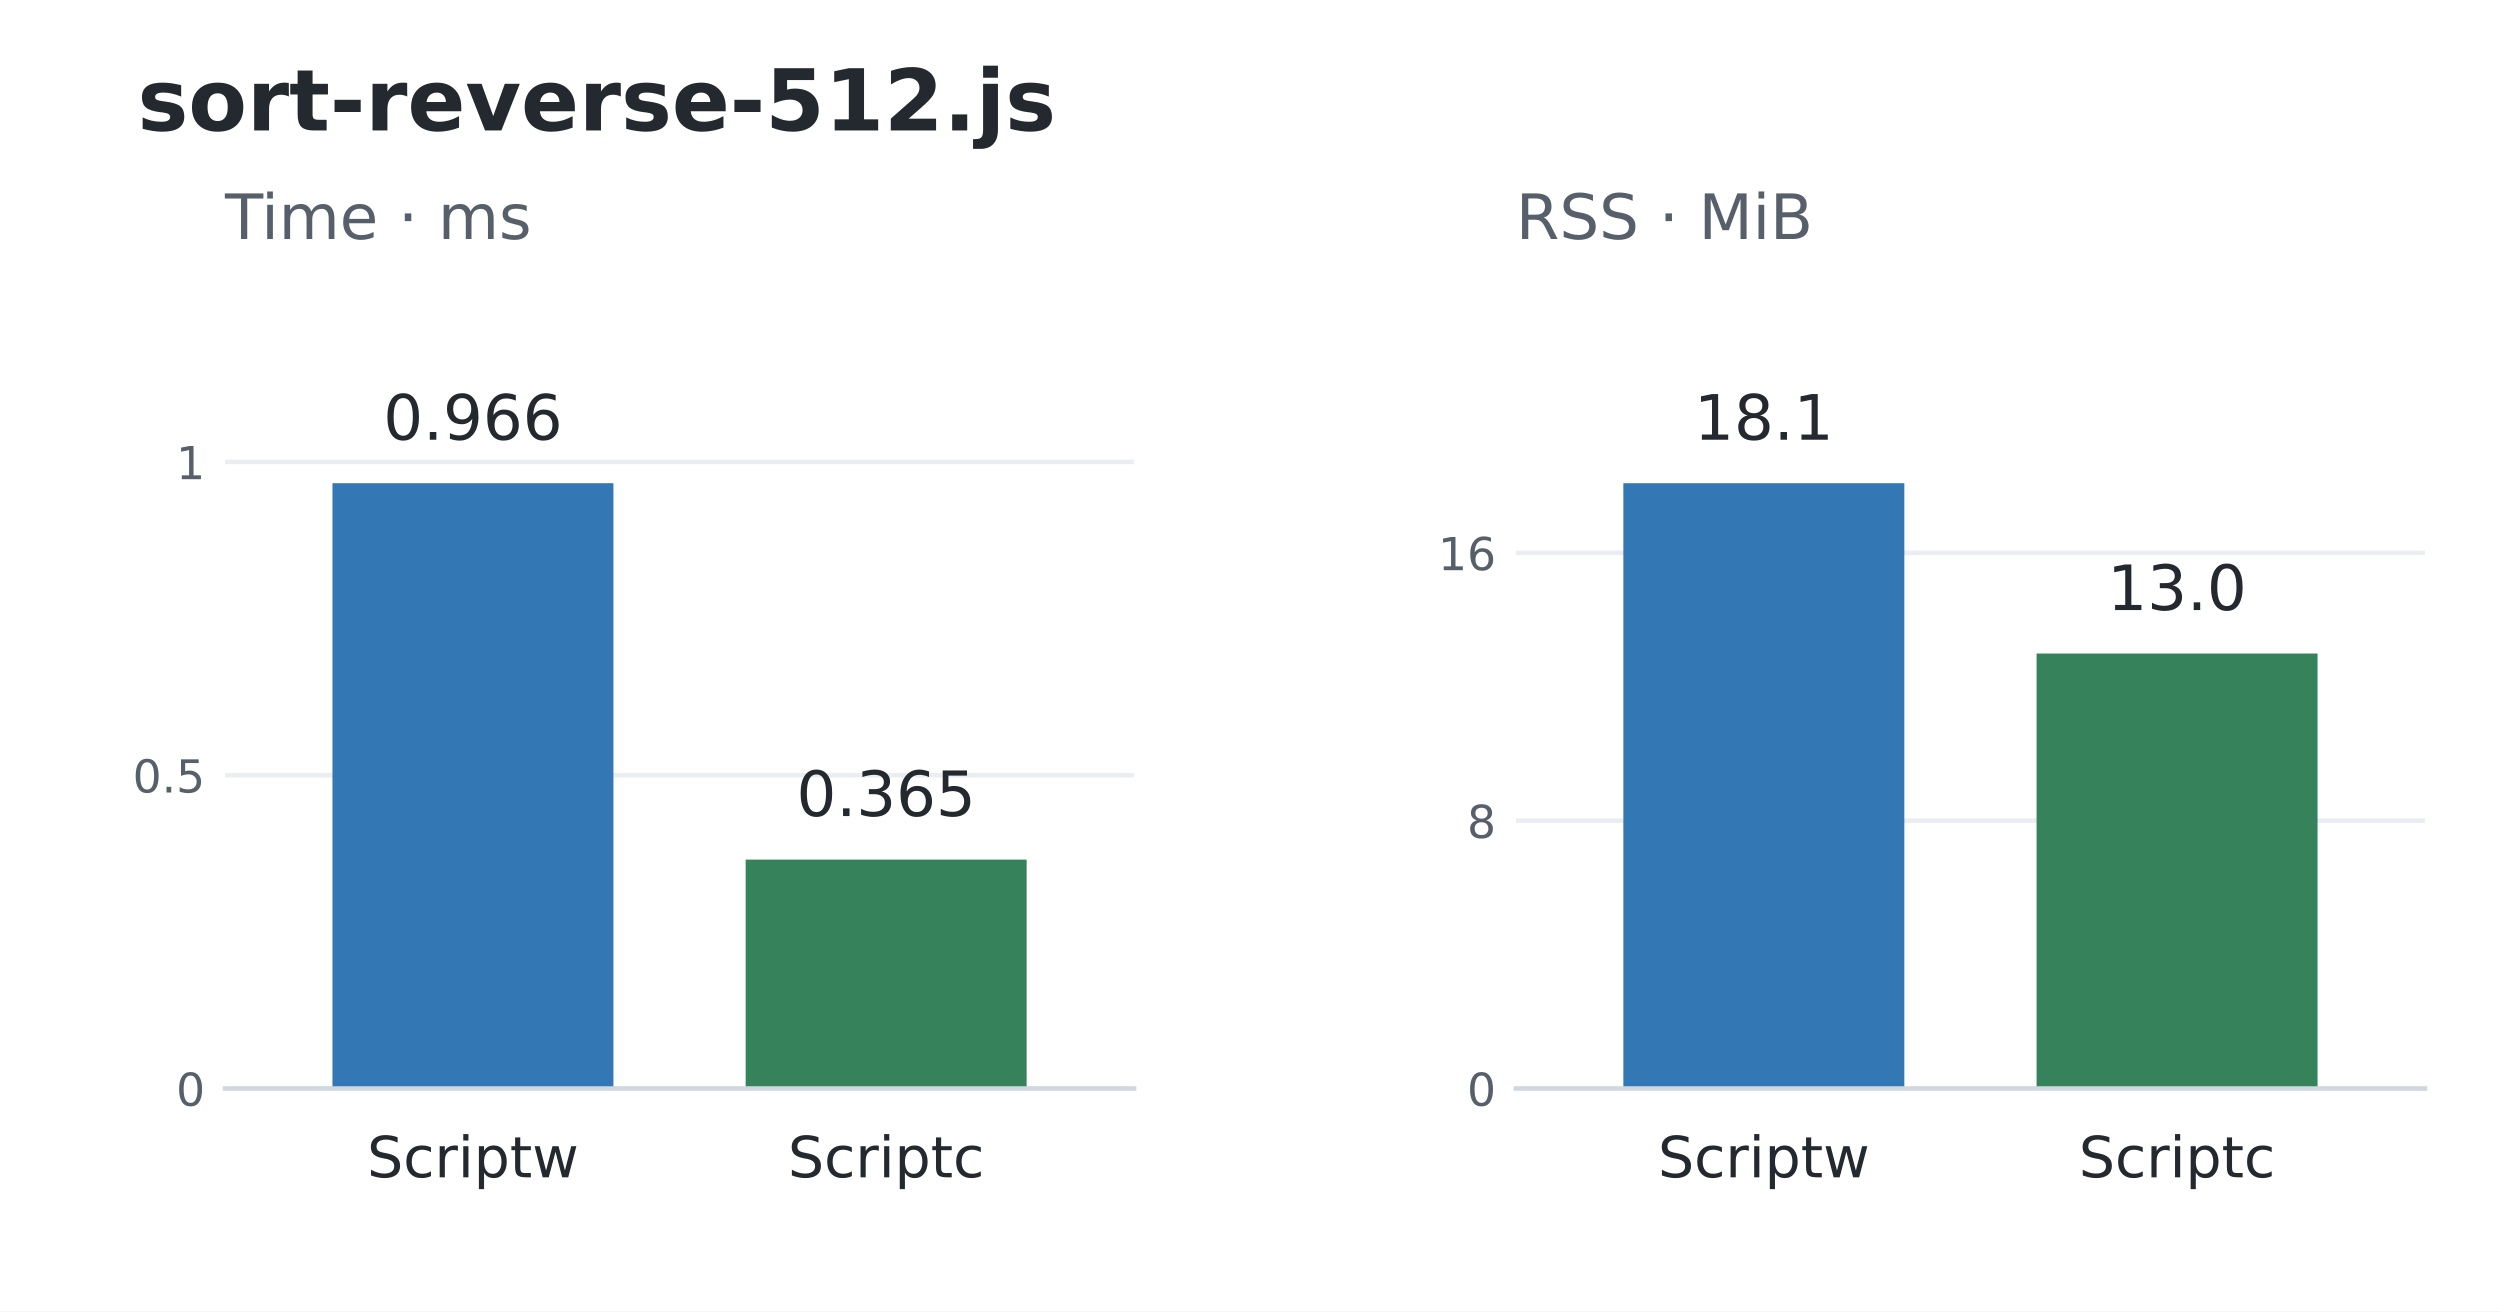
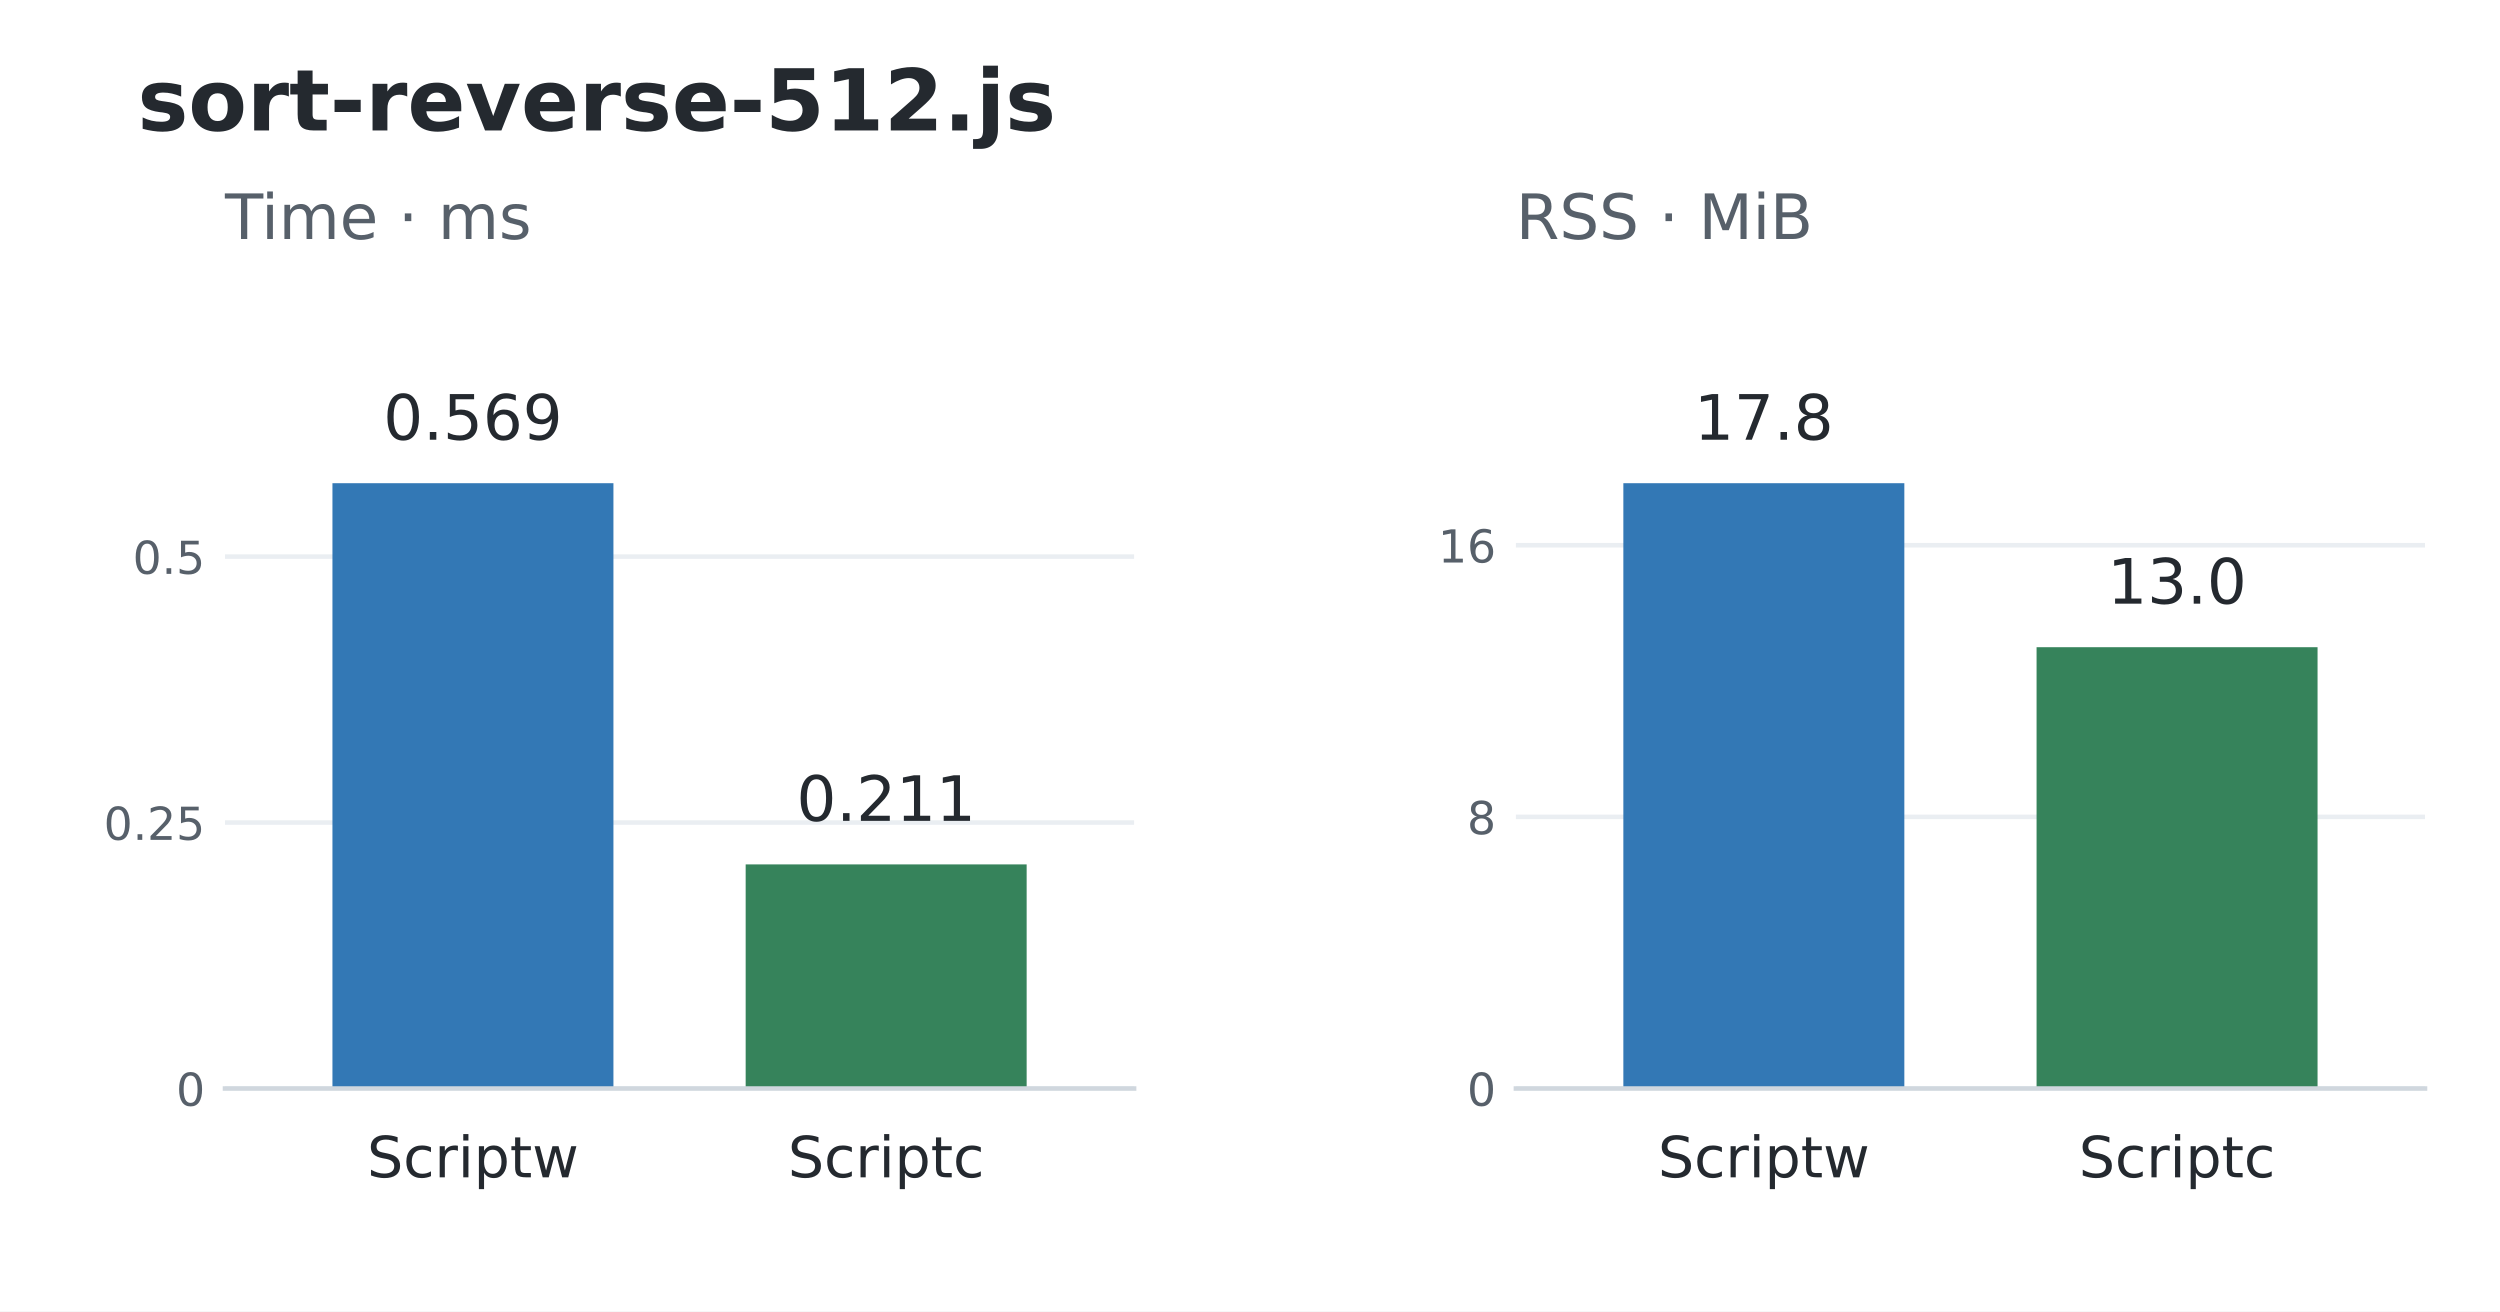
<svg xmlns="http://www.w3.org/2000/svg" width="439.2pt" height="230.4pt" viewBox="0 0 439.2 230.4" version="1.1">
  <defs>
    <style type="text/css">*{stroke-linejoin: round; stroke-linecap: butt}</style>
  </defs>
  <g id="figure_1">
    <g id="patch_1">
      <path d="M 0 230.4 L 439.2 230.4 L 439.2 0 L 0 0 z " style="fill: #ffffff" />
    </g>
    <g id="axes_1">
      <g id="patch_2">
        <path d="M 39.528 191.232 L 199.237 191.232 L 199.237 52.992 L 39.528 52.992 z " style="fill: #ffffff" />
      </g>
      <g id="matplotlib.axis_1">
        <g id="xtick_1">
          <g id="line2d_1" />
          <g id="text_1">
            <text style="font-size: 10px; font-family: 'DejaVu Sans'; text-anchor: middle; fill: #24292f" x="83.085" y="206.83" transform="rotate(-0 83.08503 206.8304)">Scriptw</text>
          </g>
        </g>
        <g id="xtick_2">
          <g id="line2d_2" />
          <g id="text_2">
            <text style="font-size: 10px; font-family: 'DejaVu Sans'; text-anchor: middle; fill: #24292f" x="155.68" y="206.83" transform="rotate(-0 155.6801 206.8304)">Scriptc</text>
          </g>
        </g>
      </g>
      <g id="matplotlib.axis_2">
        <g id="ytick_1">
          <g id="line2d_3">
            <path d="M 39.528 191.232 L 199.237 191.232 " clip-path="url(#p648741f3fb)" style="fill: none; stroke: #eaeef2; stroke-width: 0.8; stroke-linecap: square" />
          </g>
          <g id="line2d_4" />
          <g id="text_3">
            <text style="font-size: 8px; font-family: 'DejaVu Sans'; text-anchor: end; fill: #57606a" x="36.028" y="194.271" transform="rotate(-0 36.028 194.2711)">0</text>
          </g>
        </g>
        <g id="ytick_2">
          <g id="line2d_5">
-             <path d="M 39.528 136.189 L 199.237 136.189 " clip-path="url(#p648741f3fb)" style="fill: none; stroke: #eaeef2; stroke-width: 0.8; stroke-linecap: square" />
+             <path d="M 39.528 144.506 L 199.237 144.506 " clip-path="url(#p648741f3fb)" style="fill: none; stroke: #eaeef2; stroke-width: 0.8; stroke-linecap: square" />
          </g>
          <g id="line2d_6" />
          <g id="text_4">
-             <text style="font-size: 8px; font-family: 'DejaVu Sans'; text-anchor: end; fill: #57606a" x="36.028" y="139.228" transform="rotate(-0 36.028 139.228)">0.5</text>
+             <text style="font-size: 8px; font-family: 'DejaVu Sans'; text-anchor: end; fill: #57606a" x="36.028" y="147.545" transform="rotate(-0 36.028 147.5451)">0.25</text>
          </g>
        </g>
        <g id="ytick_3">
          <g id="line2d_7">
-             <path d="M 39.528 81.146 L 199.237 81.146 " clip-path="url(#p648741f3fb)" style="fill: none; stroke: #eaeef2; stroke-width: 0.8; stroke-linecap: square" />
+             <path d="M 39.528 97.78 L 199.237 97.78 " clip-path="url(#p648741f3fb)" style="fill: none; stroke: #eaeef2; stroke-width: 0.8; stroke-linecap: square" />
          </g>
          <g id="line2d_8" />
          <g id="text_5">
-             <text style="font-size: 8px; font-family: 'DejaVu Sans'; text-anchor: end; fill: #57606a" x="36.028" y="84.185" transform="rotate(-0 36.028 84.185)">1</text>
+             <text style="font-size: 8px; font-family: 'DejaVu Sans'; text-anchor: end; fill: #57606a" x="36.028" y="100.819" transform="rotate(-0 36.028 100.8192)">0.5</text>
          </g>
        </g>
      </g>
      <g id="patch_3">
        <path d="M 58.403 191.232 L 107.767 191.232 L 107.767 84.894 L 58.403 84.894 z " clip-path="url(#p648741f3fb)" style="fill: #3378b5" />
      </g>
      <g id="patch_4">
-         <path d="M 130.998 191.232 L 180.362 191.232 L 180.362 151.01 L 130.998 151.01 z " clip-path="url(#p648741f3fb)" style="fill: #36835b" />
+         <path d="M 130.998 191.232 L 180.362 191.232 L 180.362 151.857 L 130.998 151.857 z " clip-path="url(#p648741f3fb)" style="fill: #36835b" />
      </g>
      <g id="patch_5">
        <path d="M 39.528 191.232 L 199.237 191.232 " style="fill: none; stroke: #d0d7de; stroke-width: 0.8; stroke-linejoin: miter; stroke-linecap: square" />
      </g>
      <g id="text_6">
-         <text style="font-size: 11px; font-family: 'DejaVu Sans'; text-anchor: middle; fill: #24292f" x="83.085" y="77.251" transform="rotate(-0 83.08503 77.25096)">0.966</text>
+         <text style="font-size: 11px; font-family: 'DejaVu Sans'; text-anchor: middle; fill: #24292f" x="83.085" y="77.251" transform="rotate(-0 83.08503 77.25096)">0.569</text>
      </g>
      <g id="text_7">
-         <text style="font-size: 11px; font-family: 'DejaVu Sans'; text-anchor: middle; fill: #24292f" x="155.68" y="143.367" transform="rotate(-0 155.6801 143.3673)">0.365</text>
+         <text style="font-size: 11px; font-family: 'DejaVu Sans'; text-anchor: middle; fill: #24292f" x="155.68" y="144.214" transform="rotate(-0 155.6801 144.2141)">0.211</text>
      </g>
      <g id="text_8">
        <text style="font-size: 11px; font-family: 'DejaVu Sans'; text-anchor: start; fill: #57606a" x="39.528" y="41.992" transform="rotate(-0 39.528 41.992)">Time · ms</text>
      </g>
    </g>
    <g id="axes_2">
      <g id="patch_6">
        <path d="M 266.315 191.232 L 426.024 191.232 L 426.024 52.992 L 266.315 52.992 z " style="fill: #ffffff" />
      </g>
      <g id="matplotlib.axis_3">
        <g id="xtick_3">
          <g id="line2d_9" />
          <g id="text_9">
            <text style="font-size: 10px; font-family: 'DejaVu Sans'; text-anchor: middle; fill: #24292f" x="309.872" y="206.83" transform="rotate(-0 309.8719 206.8304)">Scriptw</text>
          </g>
        </g>
        <g id="xtick_4">
          <g id="line2d_10" />
          <g id="text_10">
            <text style="font-size: 10px; font-family: 'DejaVu Sans'; text-anchor: middle; fill: #24292f" x="382.467" y="206.83" transform="rotate(-0 382.467 206.8304)">Scriptc</text>
          </g>
        </g>
      </g>
      <g id="matplotlib.axis_4">
        <g id="ytick_4">
          <g id="line2d_11">
            <path d="M 266.315 191.232 L 426.024 191.232 " clip-path="url(#pf3a1462166)" style="fill: none; stroke: #eaeef2; stroke-width: 0.8; stroke-linecap: square" />
          </g>
          <g id="line2d_12" />
          <g id="text_11">
            <text style="font-size: 8px; font-family: 'DejaVu Sans'; text-anchor: end; fill: #57606a" x="262.815" y="194.271" transform="rotate(-0 262.8149 194.2711)">0</text>
          </g>
        </g>
        <g id="ytick_5">
          <g id="line2d_13">
-             <path d="M 266.315 144.18 L 426.024 144.18 " clip-path="url(#pf3a1462166)" style="fill: none; stroke: #eaeef2; stroke-width: 0.8; stroke-linecap: square" />
+             <path d="M 266.315 143.51 L 426.024 143.51 " clip-path="url(#pf3a1462166)" style="fill: none; stroke: #eaeef2; stroke-width: 0.8; stroke-linecap: square" />
          </g>
          <g id="line2d_14" />
          <g id="text_12">
-             <text style="font-size: 8px; font-family: 'DejaVu Sans'; text-anchor: end; fill: #57606a" x="262.815" y="147.219" transform="rotate(-0 262.8149 147.2188)">8</text>
+             <text style="font-size: 8px; font-family: 'DejaVu Sans'; text-anchor: end; fill: #57606a" x="262.815" y="146.549" transform="rotate(-0 262.8149 146.5487)">8</text>
          </g>
        </g>
        <g id="ytick_6">
          <g id="line2d_15">
-             <path d="M 266.315 97.128 L 426.024 97.128 " clip-path="url(#pf3a1462166)" style="fill: none; stroke: #eaeef2; stroke-width: 0.8; stroke-linecap: square" />
+             <path d="M 266.315 95.787 L 426.024 95.787 " clip-path="url(#pf3a1462166)" style="fill: none; stroke: #eaeef2; stroke-width: 0.8; stroke-linecap: square" />
          </g>
          <g id="line2d_16" />
          <g id="text_13">
-             <text style="font-size: 8px; font-family: 'DejaVu Sans'; text-anchor: end; fill: #57606a" x="262.815" y="100.167" transform="rotate(-0 262.8149 100.1666)">16</text>
+             <text style="font-size: 8px; font-family: 'DejaVu Sans'; text-anchor: end; fill: #57606a" x="262.815" y="98.826" transform="rotate(-0 262.8149 98.82626)">16</text>
          </g>
        </g>
      </g>
      <g id="patch_7">
        <path d="M 285.19 191.232 L 334.554 191.232 L 334.554 84.894 L 285.19 84.894 z " clip-path="url(#pf3a1462166)" style="fill: #3378b5" />
      </g>
      <g id="patch_8">
-         <path d="M 357.785 191.232 L 407.149 191.232 L 407.149 114.818 L 357.785 114.818 z " clip-path="url(#pf3a1462166)" style="fill: #36835b" />
+         <path d="M 357.785 191.232 L 407.149 191.232 L 407.149 113.695 L 357.785 113.695 z " clip-path="url(#pf3a1462166)" style="fill: #36835b" />
      </g>
      <g id="patch_9">
        <path d="M 266.315 191.232 L 426.024 191.232 " style="fill: none; stroke: #d0d7de; stroke-width: 0.8; stroke-linejoin: miter; stroke-linecap: square" />
      </g>
      <g id="text_14">
-         <text style="font-size: 11px; font-family: 'DejaVu Sans'; text-anchor: middle; fill: #24292f" x="309.872" y="77.251" transform="rotate(-0 309.8719 77.25096)">18.1</text>
+         <text style="font-size: 11px; font-family: 'DejaVu Sans'; text-anchor: middle; fill: #24292f" x="309.872" y="77.251" transform="rotate(-0 309.8719 77.25096)">17.8</text>
      </g>
      <g id="text_15">
-         <text style="font-size: 11px; font-family: 'DejaVu Sans'; text-anchor: middle; fill: #24292f" x="382.467" y="107.176" transform="rotate(-0 382.467 107.1755)">13.0</text>
+         <text style="font-size: 11px; font-family: 'DejaVu Sans'; text-anchor: middle; fill: #24292f" x="382.467" y="106.052" transform="rotate(-0 382.467 106.0522)">13.0</text>
      </g>
      <g id="text_16">
        <text style="font-size: 11px; font-family: 'DejaVu Sans'; text-anchor: start; fill: #57606a" x="266.315" y="41.992" transform="rotate(-0 266.3149 41.992)">RSS · MiB</text>
      </g>
    </g>
    <g id="text_17">
      <text style="font-weight: 700; font-size: 15px; font-family: 'DejaVu Sans'; text-anchor: start; fill: #24292f" x="24.156" y="22.918" transform="rotate(-0 24.156 22.91766)">sort-reverse-512.js</text>
    </g>
  </g>
  <defs>
    <clipPath id="p648741f3fb">
      <rect x="39.528" y="52.992" width="159.709" height="138.24" />
    </clipPath>
    <clipPath id="pf3a1462166">
      <rect x="266.315" y="52.992" width="159.709" height="138.24" />
    </clipPath>
  </defs>
</svg>
